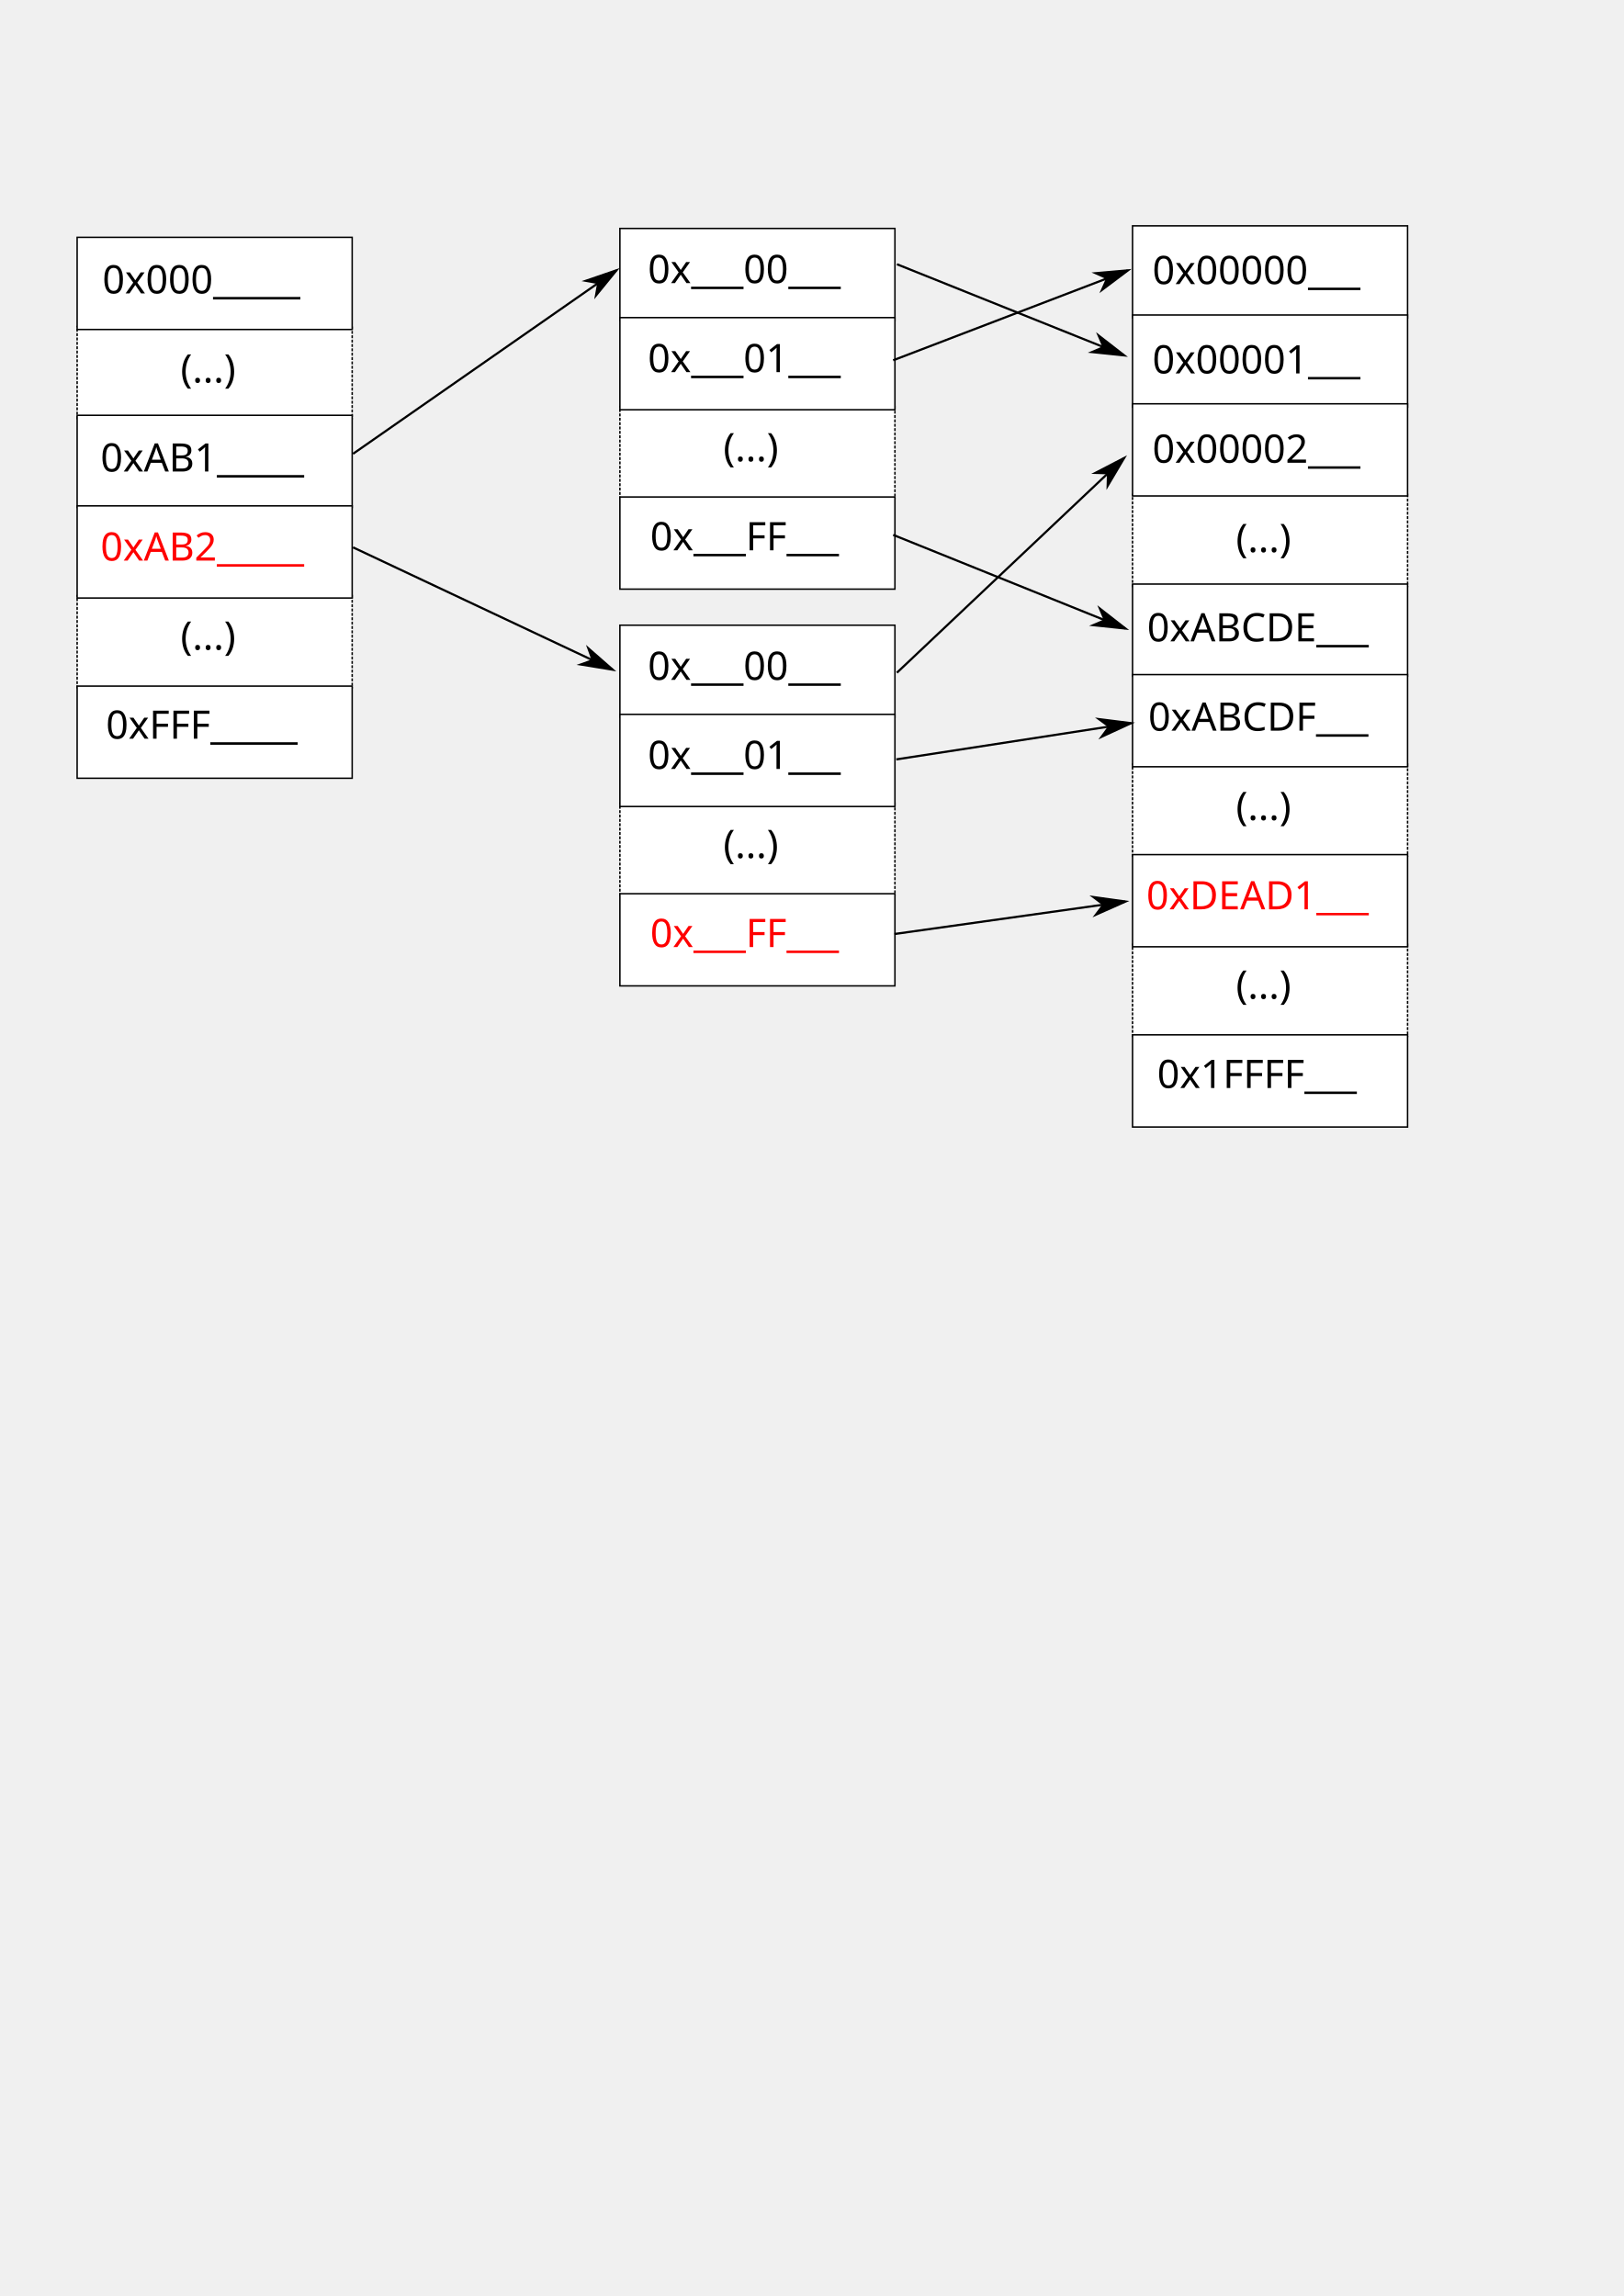
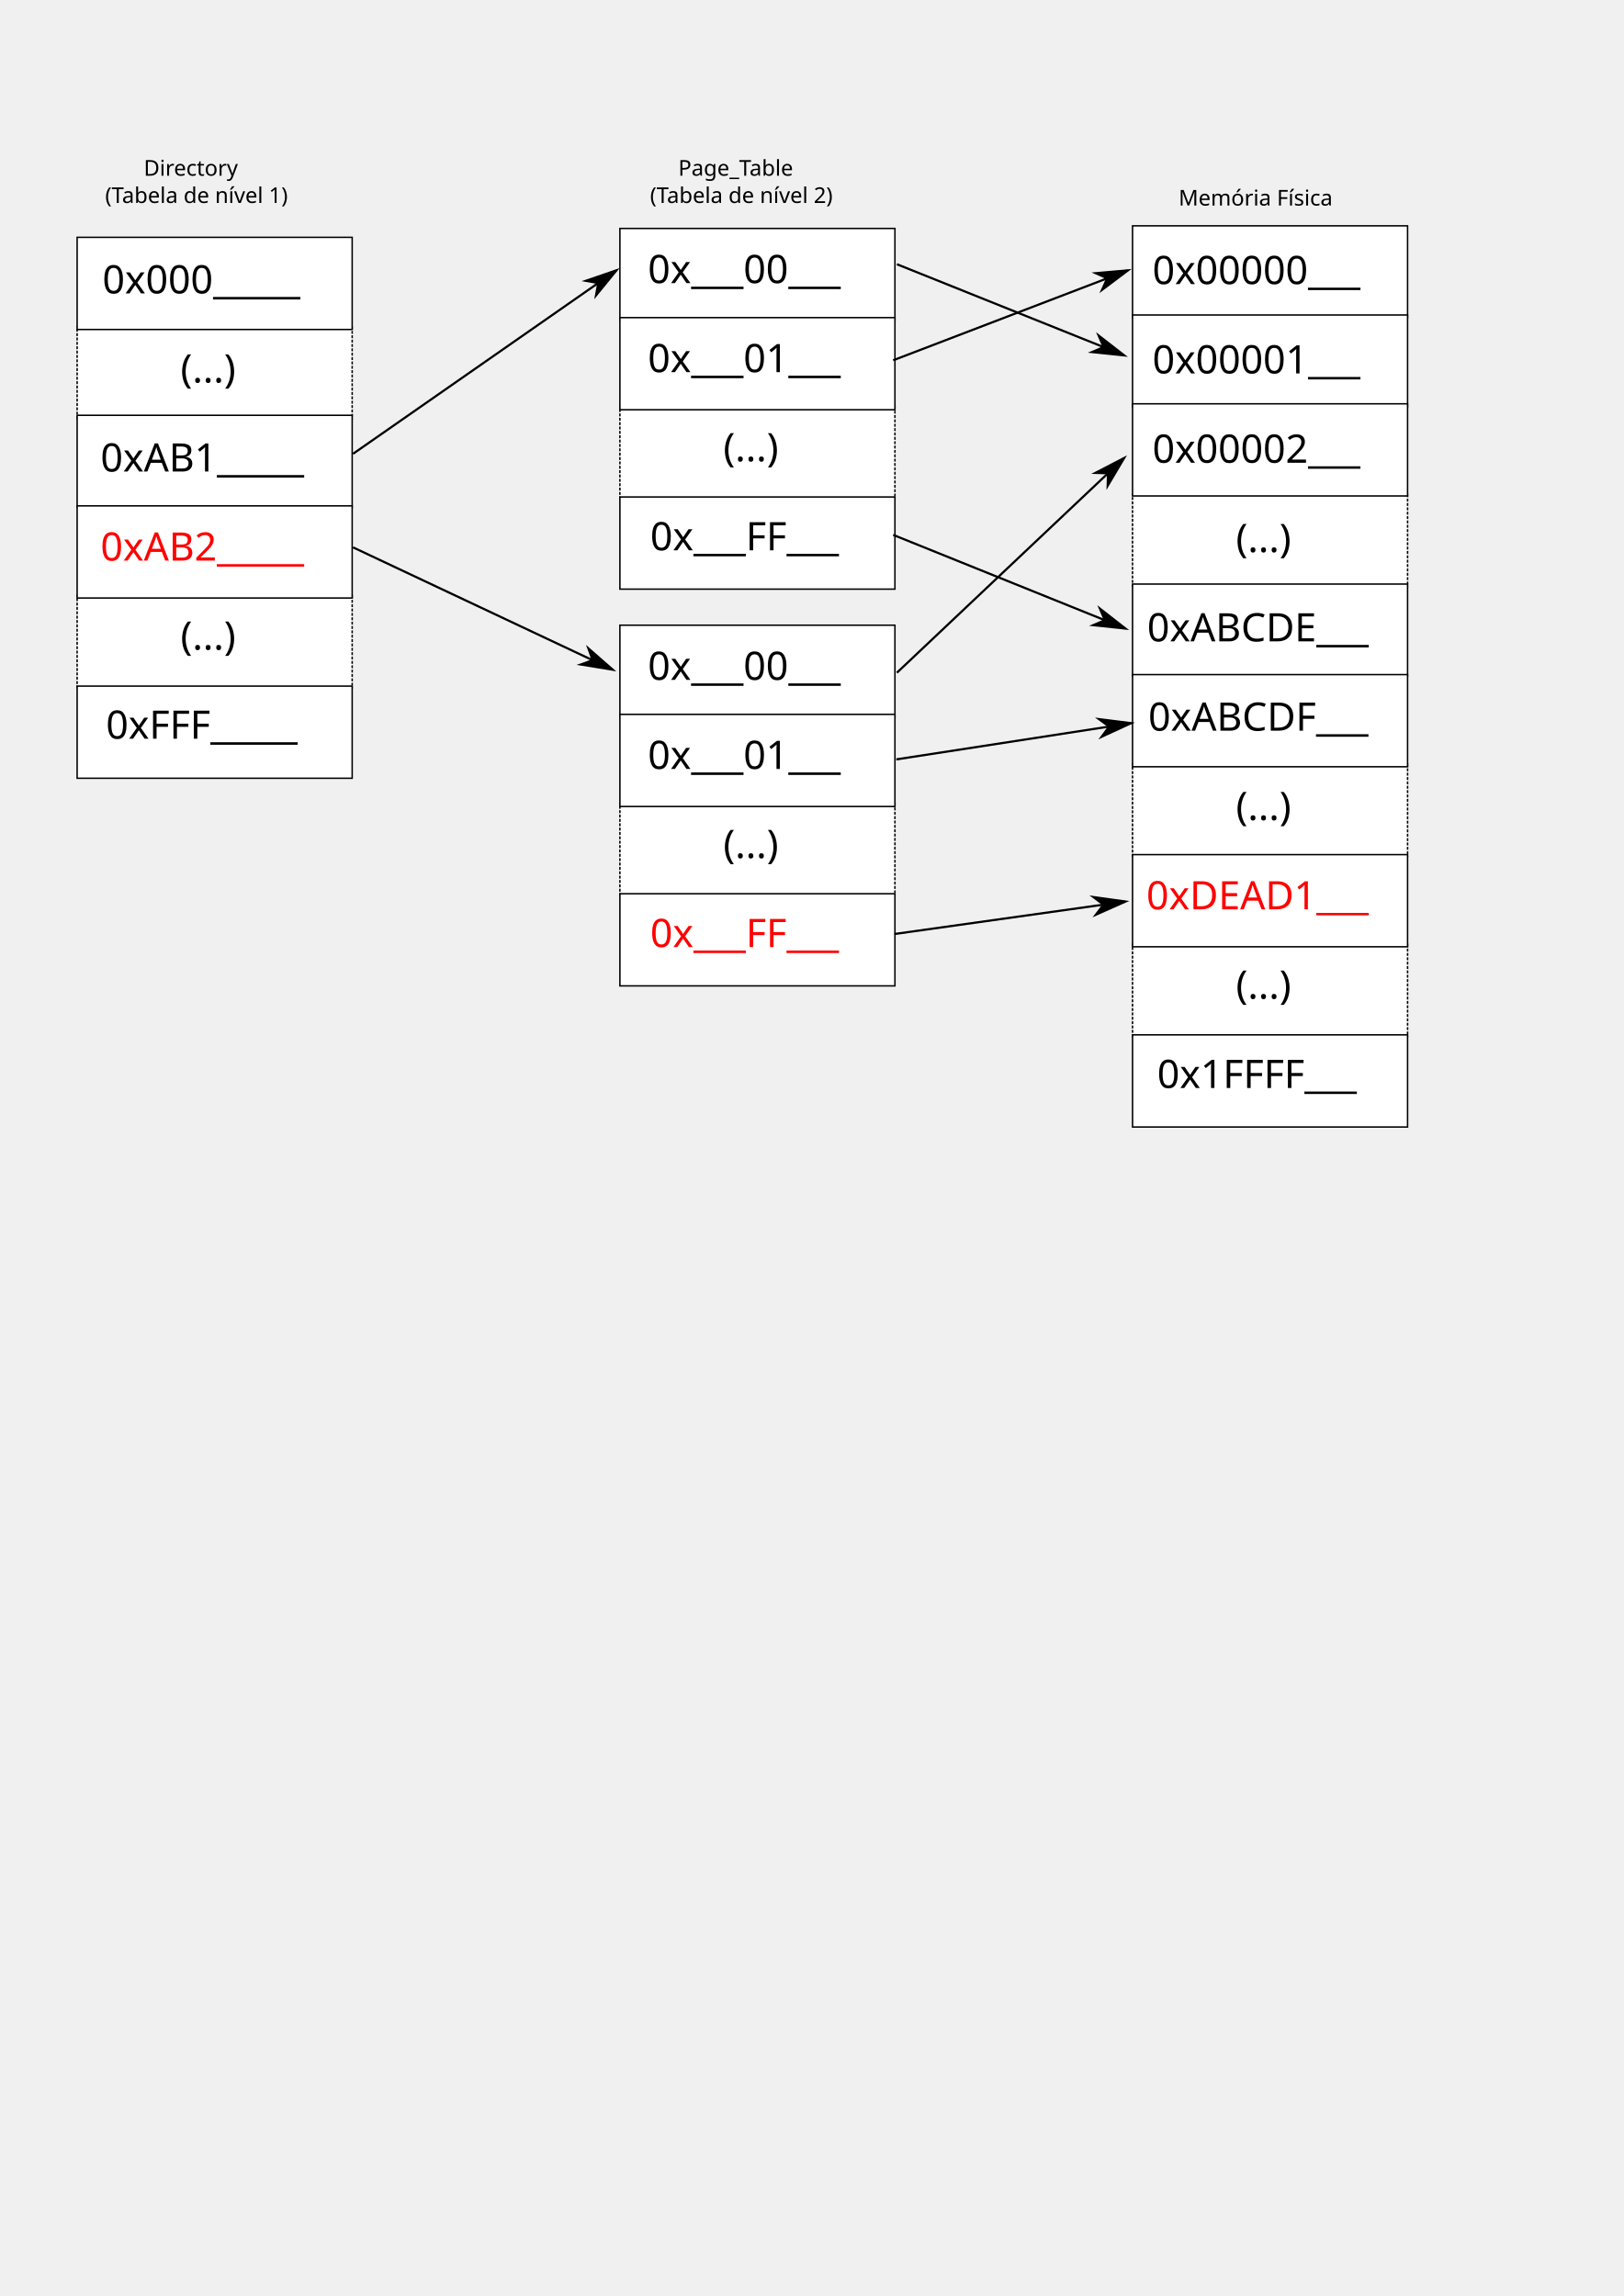
<svg xmlns="http://www.w3.org/2000/svg" width="744.094" height="1052.362" id="svg2" version="1.1">
  <defs id="defs4">
    <marker orient="auto" refY="0.0" refX="0.0" id="Arrow1Lend" style="overflow:visible;">
      <path id="path4729" d="M 0.0,0.0 L 5.0,-5.0 L -12.5,0.0 L 5.0,5.0 L 0.0,0.0 z " style="fill-rule:evenodd;stroke:#000000;stroke-width:1.0pt;" transform="scale(0.8) rotate(180) translate(12.5,0)" />
    </marker>
  </defs>
  <g id="layer1">
    <rect style="fill:#ffffff;stroke:#000000;stroke-width:0.667;stroke-opacity:1;stroke-miterlimit:4;stroke-dasharray:1.334,0.667;stroke-dashoffset:0" id="rect2985-0" width="126.042" height="42.236" x="35.349" y="149.649" />
    <rect style="fill:#ffffff;stroke:#000000;stroke-width:0.667;stroke-opacity:1" id="rect2985" width="126.042" height="42.236" x="35.349" y="108.781" />
    <text xml:space="preserve" style="font-size:18px;font-style:normal;font-weight:normal;line-height:125%;letter-spacing:0px;word-spacing:0px;fill:#000000;fill-opacity:1;stroke:none;font-family:Sans" x="82.747" y="175.304" id="text3954-1">
      <tspan id="tspan3956-0" x="82.747" y="175.304">(...)</tspan>
    </text>
    <rect style="fill:#ffffff;stroke:#000000;stroke-width:0.667;stroke-opacity:1;stroke-linecap:round" id="rect2985-0-7" width="126.042" height="42.236" x="35.349" y="190.355" />
    <rect style="fill:#ffffff;stroke:#000000;stroke-width:0.667;stroke-opacity:1;stroke-miterlimit:4;stroke-dasharray:1.333,0.667;stroke-dashoffset:0" id="rect2985-0-7-7-9" width="126.042" height="42.236" x="35.349" y="272.977" />
    <rect style="fill:#ffffff;stroke:#000000;stroke-width:0.667;stroke-opacity:1" id="rect2985-0-7-7" width="126.042" height="42.236" x="35.349" y="231.863" />
    <rect style="fill:#ffffff;stroke:#000000;stroke-width:0.667;stroke-opacity:1" id="rect2985-0-7-7-9-2" width="126.042" height="42.236" x="35.349" y="314.472" />
    <rect style="fill:#ffffff;stroke:#000000;stroke-width:0.667;stroke-opacity:1" id="rect2985-7" width="126.042" height="42.236" x="284.079" y="104.707" />
    <rect style="fill:#ffffff;stroke:#000000;stroke-width:0.667;stroke-miterlimit:4;stroke-opacity:1;stroke-dasharray:1.333, 0.667;stroke-dashoffset:0" id="rect2985-0-7-4" width="126.042" height="42.236" x="284.079" y="186.281" />
    <rect style="fill:#ffffff;stroke:#000000;stroke-width:0.667;stroke-opacity:1" id="rect2985-0-4" width="126.042" height="42.236" x="284.079" y="145.575" />
    <rect style="fill:#ffffff;stroke:#000000;stroke-width:0.667;stroke-opacity:1" id="rect2985-0-7-7-0" width="126.042" height="42.236" x="284.079" y="227.789" />
    <rect style="fill:#ffffff;stroke:#000000;stroke-width:0.667;stroke-opacity:1" id="rect2985-7-1" width="126.042" height="42.236" x="519.007" y="103.509" />
    <rect style="fill:#ffffff;stroke:#000000;stroke-width:0.667;stroke-opacity:1" id="rect2985-0-4-8" width="126.042" height="42.236" x="519.007" y="144.378" />
    <rect style="fill:#ffffff;stroke:#000000;stroke-width:0.667;stroke-miterlimit:4;stroke-opacity:1;stroke-dasharray:1.333, 0.667;stroke-dashoffset:0" id="rect2985-0-7-7-0-5" width="126.042" height="42.236" x="519.007" y="226.592" />
    <rect style="fill:#ffffff;stroke:#000000;stroke-width:0.667;stroke-opacity:1" id="rect2985-0-7-4-6" width="126.042" height="42.236" x="519.007" y="185.083" />
    <rect style="fill:#ffffff;stroke:#000000;stroke-width:0.667;stroke-opacity:1" id="rect2985-0-7-7-9-5-1" width="126.042" height="42.236" x="519.007" y="267.706" />
    <rect style="fill:#ffffff;stroke:#000000;stroke-width:0.667;stroke-miterlimit:4;stroke-opacity:1;stroke-dasharray:1.333, 0.667;stroke-dashoffset:0" id="rect2985-0-7-4-6-5" width="126.042" height="42.236" x="519.007" y="350.205" />
    <rect style="fill:#ffffff;stroke:#000000;stroke-width:0.667;stroke-opacity:1" id="rect2985-0-7-7-9-2-6-1" width="126.042" height="42.236" x="519.007" y="309.2" />
    <rect style="fill:#ffffff;stroke:#000000;stroke-width:0.667;stroke-miterlimit:4;stroke-opacity:1;stroke-dasharray:1.333, 0.667;stroke-dashoffset:0" id="rect2985-0-7-7-9-5-1-6" width="126.042" height="42.236" x="519.007" y="432.828" />
    <rect style="fill:#ffffff;stroke:#000000;stroke-width:0.667;stroke-opacity:1" id="rect2985-0-7-7-0-5-3" width="126.042" height="42.236" x="519.007" y="391.714" />
    <rect style="fill:#ffffff;stroke:#000000;stroke-width:0.667;stroke-opacity:1" id="rect2985-0-7-7-9-2-6-1-3" width="126.042" height="42.236" x="519.007" y="474.323" />
    <text xml:space="preserve" style="font-size:24px;font-style:normal;font-weight:normal;line-height:125%;letter-spacing:0px;word-spacing:0px;fill:#000000;fill-opacity:1;stroke:none;font-family:Sans" x="-147.259" y="251.418" id="text3938">
      <tspan id="tspan3940" x="-147.259" y="251.418" />
    </text>
    <text xml:space="preserve" style="font-size:24px;font-style:normal;font-weight:normal;line-height:125%;letter-spacing:0px;word-spacing:0px;fill:#000000;fill-opacity:1;stroke:none;font-family:Sans" x="306.49" y="140.076" id="text3942">
      <tspan id="tspan3944" x="306.49" y="140.076" />
    </text>
    <flowRoot xml:space="preserve" id="flowRoot3946" style="font-size:24px;font-style:normal;font-weight:normal;line-height:125%;letter-spacing:0px;word-spacing:0px;fill:#000000;fill-opacity:1;stroke:none;font-family:Sans">
      <flowRegion id="flowRegion3948">
        <rect id="rect3950" width="86.2" height="70.636" x="-132.892" y="107.75" />
      </flowRegion>
      <flowPara id="flowPara3952" />
    </flowRoot>
    <text xml:space="preserve" style="font-size:18px;font-style:normal;font-weight:normal;line-height:125%;letter-spacing:0px;word-spacing:0px;fill:#000000;fill-opacity:1;stroke:none;font-family:Sans" x="46.941" y="134.484" id="text3954">
      <tspan id="tspan3956" x="46.941" y="134.484">0x000_____</tspan>
    </text>
    <text xml:space="preserve" style="font-size:18px;font-style:normal;font-weight:normal;line-height:125%;letter-spacing:0px;word-spacing:0px;fill:#000000;fill-opacity:1;stroke:none;font-family:Sans" x="46.079" y="216.124" id="text3954-1-7">
      <tspan id="tspan3956-0-6" x="46.079" y="216.124">0xAB1_____</tspan>
    </text>
    <text xml:space="preserve" style="font-size:18px;font-style:normal;font-weight:normal;line-height:125%;letter-spacing:0px;word-spacing:0px;fill:#ff0000;fill-opacity:1;stroke:none;font-family:Sans" x="46.079" y="256.944" id="text3954-1-7-4">
      <tspan id="tspan3956-0-6-9" x="46.079" y="256.944">0xAB2_____</tspan>
    </text>
    <text xml:space="preserve" style="font-size:18px;font-style:normal;font-weight:normal;line-height:125%;letter-spacing:0px;word-spacing:0px;fill:#000000;fill-opacity:1;stroke:none;font-family:Sans" x="82.747" y="297.763" id="text3954-1-7-4-6">
      <tspan id="tspan3956-0-6-9-8" x="82.747" y="297.763">(...)</tspan>
    </text>
    <text xml:space="preserve" style="font-size:18px;font-style:normal;font-weight:normal;line-height:125%;letter-spacing:0px;word-spacing:0px;fill:#000000;fill-opacity:1;stroke:none;font-family:Sans" x="48.575" y="338.583" id="text3954-1-7-4-6-1">
      <tspan id="tspan3956-0-6-9-8-2" x="48.575" y="338.583">0xFFF_____</tspan>
    </text>
    <text xml:space="preserve" style="font-size:18px;font-style:normal;font-weight:normal;line-height:125%;letter-spacing:0px;word-spacing:0px;fill:#000000;fill-opacity:1;stroke:none;font-family:Sans" x="296.901" y="129.759" id="text3954-18">
      <tspan id="tspan3956-2" x="296.901" y="129.759">0x___00___</tspan>
    </text>
    <text xml:space="preserve" style="font-size:18px;font-style:normal;font-weight:normal;line-height:125%;letter-spacing:0px;word-spacing:0px;fill:#000000;fill-opacity:1;stroke:none;font-family:Sans" x="296.901" y="170.578" id="text3954-1-2">
      <tspan id="tspan3956-0-2" x="296.901" y="170.578">0x___01___</tspan>
    </text>
    <text xml:space="preserve" style="font-size:18px;font-style:normal;font-weight:normal;line-height:125%;letter-spacing:0px;word-spacing:0px;fill:#000000;fill-opacity:1;stroke:none;font-family:Sans" x="331.477" y="211.398" id="text3954-1-7-1">
      <tspan id="tspan3956-0-6-6" x="331.477" y="211.398">(...)</tspan>
    </text>
    <text xml:space="preserve" style="font-size:18px;font-style:normal;font-weight:normal;line-height:125%;letter-spacing:0px;word-spacing:0px;fill:#000000;fill-opacity:1;stroke:none;font-family:Sans" x="297.991" y="252.218" id="text3954-1-7-4-8">
      <tspan id="tspan3956-0-6-9-1" x="297.991" y="252.218">0x___FF___</tspan>
    </text>
    <text xml:space="preserve" style="font-size:18px;font-style:normal;font-weight:normal;line-height:125%;letter-spacing:0px;word-spacing:0px;fill:#000000;fill-opacity:1;stroke:none;font-family:Sans" x="528.138" y="130.208" id="text3954-18-4">
      <tspan id="tspan3956-2-9" x="528.138" y="130.208">0x00000___</tspan>
    </text>
    <text xml:space="preserve" style="font-size:18px;font-style:normal;font-weight:normal;line-height:125%;letter-spacing:0px;word-spacing:0px;fill:#000000;fill-opacity:1;stroke:none;font-family:Sans" x="528.138" y="171.148" id="text3954-1-2-7">
      <tspan id="tspan3956-0-2-7" x="528.138" y="171.148">0x00001___</tspan>
    </text>
    <text xml:space="preserve" style="font-size:18px;font-style:normal;font-weight:normal;line-height:125%;letter-spacing:0px;word-spacing:0px;fill:#000000;fill-opacity:1;stroke:none;font-family:Sans" x="528.138" y="212.088" id="text3954-1-7-1-6">
      <tspan id="tspan3956-0-6-6-0" x="528.138" y="212.088">0x00002___</tspan>
    </text>
    <text xml:space="preserve" style="font-size:18px;font-style:normal;font-weight:normal;line-height:125%;letter-spacing:0px;word-spacing:0px;fill:#000000;fill-opacity:1;stroke:none;font-family:Sans" x="566.406" y="253.028" id="text3954-1-7-4-8-4">
      <tspan id="tspan3956-0-6-9-1-1" x="566.406" y="253.028">(...)</tspan>
    </text>
    <text xml:space="preserve" style="font-size:18px;font-style:normal;font-weight:normal;line-height:125%;letter-spacing:0px;word-spacing:0px;fill:#000000;fill-opacity:1;stroke:none;font-family:Sans" x="525.713" y="293.968" id="text3954-1-7-4-6-3-4">
      <tspan id="tspan3956-0-6-9-8-6-6" x="525.713" y="293.968">0xABCDE___</tspan>
    </text>
    <text xml:space="preserve" style="font-size:18px;font-style:normal;font-weight:normal;line-height:125%;letter-spacing:0px;word-spacing:0px;fill:#000000;fill-opacity:1;stroke:none;font-family:Sans" x="526.222" y="334.908" id="text3954-1-7-4-6-1-2-9">
      <tspan id="tspan3956-0-6-9-8-2-3-2" x="526.222" y="334.908">0xABCDF___</tspan>
    </text>
    <text xml:space="preserve" style="font-size:18px;font-style:normal;font-weight:normal;line-height:125%;letter-spacing:0px;word-spacing:0px;fill:#000000;fill-opacity:1;stroke:none;font-family:Sans" x="566.406" y="375.848" id="text3954-18-4-0">
      <tspan id="tspan3956-2-9-0" x="566.406" y="375.848">(...)</tspan>
    </text>
    <text xml:space="preserve" style="font-size:18px;font-style:normal;font-weight:normal;line-height:125%;letter-spacing:0px;word-spacing:0px;fill:#ff0000;fill-opacity:1;stroke:none;font-family:Sans" x="525.361" y="416.788" id="text3954-1-2-7-8">
      <tspan id="tspan3956-0-2-7-1" x="525.361" y="416.788">0xDEAD1___</tspan>
    </text>
    <text xml:space="preserve" style="font-size:18px;font-style:normal;font-weight:normal;line-height:125%;letter-spacing:0px;word-spacing:0px;fill:#000000;fill-opacity:1;stroke:none;font-family:Sans" x="566.406" y="457.728" id="text3954-1-7-1-6-1">
      <tspan id="tspan3956-0-6-6-0-3" x="566.406" y="457.728">(...)</tspan>
    </text>
    <text xml:space="preserve" style="font-size:18px;font-style:normal;font-weight:normal;line-height:125%;letter-spacing:0px;word-spacing:0px;fill:#000000;fill-opacity:1;stroke:none;font-family:Sans" x="530.318" y="498.668" id="text3954-1-7-4-8-4-2">
      <tspan id="tspan3956-0-6-9-1-1-1" x="530.318" y="498.668">0x1FFFF___</tspan>
    </text>
    <rect style="fill:#ffffff;stroke:#000000;stroke-width:0.667;stroke-opacity:1" id="rect2985-7-9" width="126.042" height="42.236" x="284.079" y="286.557" />
    <rect style="fill:#ffffff;stroke:#000000;stroke-width:0.667;stroke-miterlimit:4;stroke-opacity:1;stroke-dasharray:1.333, 0.667;stroke-dashoffset:0" id="rect2985-0-7-4-2" width="126.042" height="42.236" x="284.079" y="368.131" />
    <rect style="fill:#ffffff;stroke:#000000;stroke-width:0.667;stroke-opacity:1" id="rect2985-0-4-6" width="126.042" height="42.236" x="284.079" y="327.425" />
    <rect style="fill:#ffffff;stroke:#000000;stroke-width:0.667;stroke-opacity:1" id="rect2985-0-7-7-0-53" width="126.042" height="42.236" x="284.079" y="409.639" />
    <text xml:space="preserve" style="font-size:18px;font-style:normal;font-weight:normal;line-height:125%;letter-spacing:0px;word-spacing:0px;fill:#000000;fill-opacity:1;stroke:none;font-family:Sans" x="296.901" y="311.609" id="text3954-18-0">
      <tspan id="tspan3956-2-8" x="296.901" y="311.609">0x___00___</tspan>
    </text>
    <text xml:space="preserve" style="font-size:18px;font-style:normal;font-weight:normal;line-height:125%;letter-spacing:0px;word-spacing:0px;fill:#000000;fill-opacity:1;stroke:none;font-family:Sans" x="296.901" y="352.428" id="text3954-1-2-4">
      <tspan id="tspan3956-0-2-0" x="296.901" y="352.428">0x___01___</tspan>
    </text>
    <text xml:space="preserve" style="font-size:18px;font-style:normal;font-weight:normal;line-height:125%;letter-spacing:0px;word-spacing:0px;fill:#000000;fill-opacity:1;stroke:none;font-family:Sans" x="331.477" y="393.248" id="text3954-1-7-1-9">
      <tspan id="tspan3956-0-6-6-7" x="331.477" y="393.248">(...)</tspan>
    </text>
    <text xml:space="preserve" style="font-size:18px;font-style:normal;font-weight:normal;line-height:125%;letter-spacing:0px;word-spacing:0px;fill:#ff0000;fill-opacity:1;stroke:none;font-family:Sans" x="297.991" y="434.068" id="text3954-1-7-4-8-3">
      <tspan id="tspan3956-0-6-9-1-3" x="297.991" y="434.068">0x___FF___</tspan>
    </text>
    <path style="fill:none;stroke:#000000;stroke-width:1px;stroke-linecap:butt;stroke-linejoin:miter;stroke-opacity:1;marker-end:url(#Arrow1Lend);display:inline" d="M 161.783,208.005 282.405,123.969" id="path4720" />
    <path style="fill:#ff0000;stroke:#000000;stroke-width:1px;stroke-linecap:butt;stroke-linejoin:miter;stroke-opacity:1;marker-end:url(#Arrow1Lend);display:inline" d="m 161.783,250.88 118.907,56.024" id="path5170" />
    <path style="fill:none;stroke:#000000;stroke-width:1px;stroke-linecap:butt;stroke-linejoin:miter;stroke-opacity:1;marker-end:url(#Arrow1Lend)" d="m 411.031,121.111 104.044,41.732" id="path5354" />
    <path style="fill:none;stroke:#000000;stroke-width:1px;stroke-linecap:butt;stroke-linejoin:miter;stroke-opacity:1;marker-end:url(#Arrow1Lend)" d="M 409.316,165.13 516.79,123.969" id="path5538" />
    <path style="fill:none;stroke:#000000;stroke-width:1px;stroke-linecap:butt;stroke-linejoin:miter;stroke-opacity:1;marker-end:url(#Arrow1Lend)" d="M 409.316,245.163 515.647,288.039" id="path5722" />
    <path style="fill:none;stroke:#000000;stroke-width:1px;stroke-linecap:butt;stroke-linejoin:miter;stroke-opacity:1;marker-end:url(#Arrow1Lend)" d="M 411.031,308.332 515.075,210.005" id="path5918" />
    <path style="fill:none;stroke:#000000;stroke-width:1px;stroke-linecap:butt;stroke-linejoin:miter;stroke-opacity:1;marker-end:url(#Arrow1Lend)" d="M 410.744,348.064 518.218,331.486" id="path6102" />
    <path style="fill:none;stroke:#000000;stroke-width:1px;stroke-linecap:butt;stroke-linejoin:miter;stroke-opacity:1;marker-end:url(#Arrow1Lend)" d="M 409.888,428.098 515.647,413.235" id="path6286" />
+     <text xml:space="preserve" style="font-size:10px;font-style:normal;font-weight:normal;text-align:center;line-height:125%;letter-spacing:0px;word-spacing:0px;text-anchor:middle;fill:#000000;fill-opacity:1;stroke:none;font-family:Sans" x="96.547" y="80.533" id="text3072">
+       <tspan id="tspan3074" x="96.547" y="80.533">Directory</tspan>
+       <tspan x="96.547" y="93.033" id="tspan3076">(Tabela de nível 1)</tspan>
+     </text>
+     <text xml:space="preserve" style="font-size:10px;font-style:normal;font-weight:normal;text-align:center;line-height:125%;letter-spacing:0px;word-spacing:0px;text-anchor:middle;fill:#000000;fill-opacity:1;stroke:none;font-family:Sans" x="346.25" y="80.533" id="text3072-8">
+       <tspan id="tspan3074-3" x="346.25" y="80.533">Page_Table</tspan>
+       <tspan x="346.25" y="93.033" id="tspan3076-3">(Tabela de nível 2)</tspan>
+     </text>
+     <text xml:space="preserve" style="font-size:10px;font-style:normal;font-weight:normal;text-align:center;line-height:125%;letter-spacing:0px;word-spacing:0px;text-anchor:middle;fill:#000000;fill-opacity:1;stroke:none;font-family:Sans" x="581.916" y="81.71" id="text3072-8-2">
+       <tspan id="tspan3074-3-0" x="581.916" y="81.71" />
+       <tspan x="581.916" y="94.21" id="tspan3076-3-9">Memória Física</tspan>
+     </text>
  </g>
</svg>
